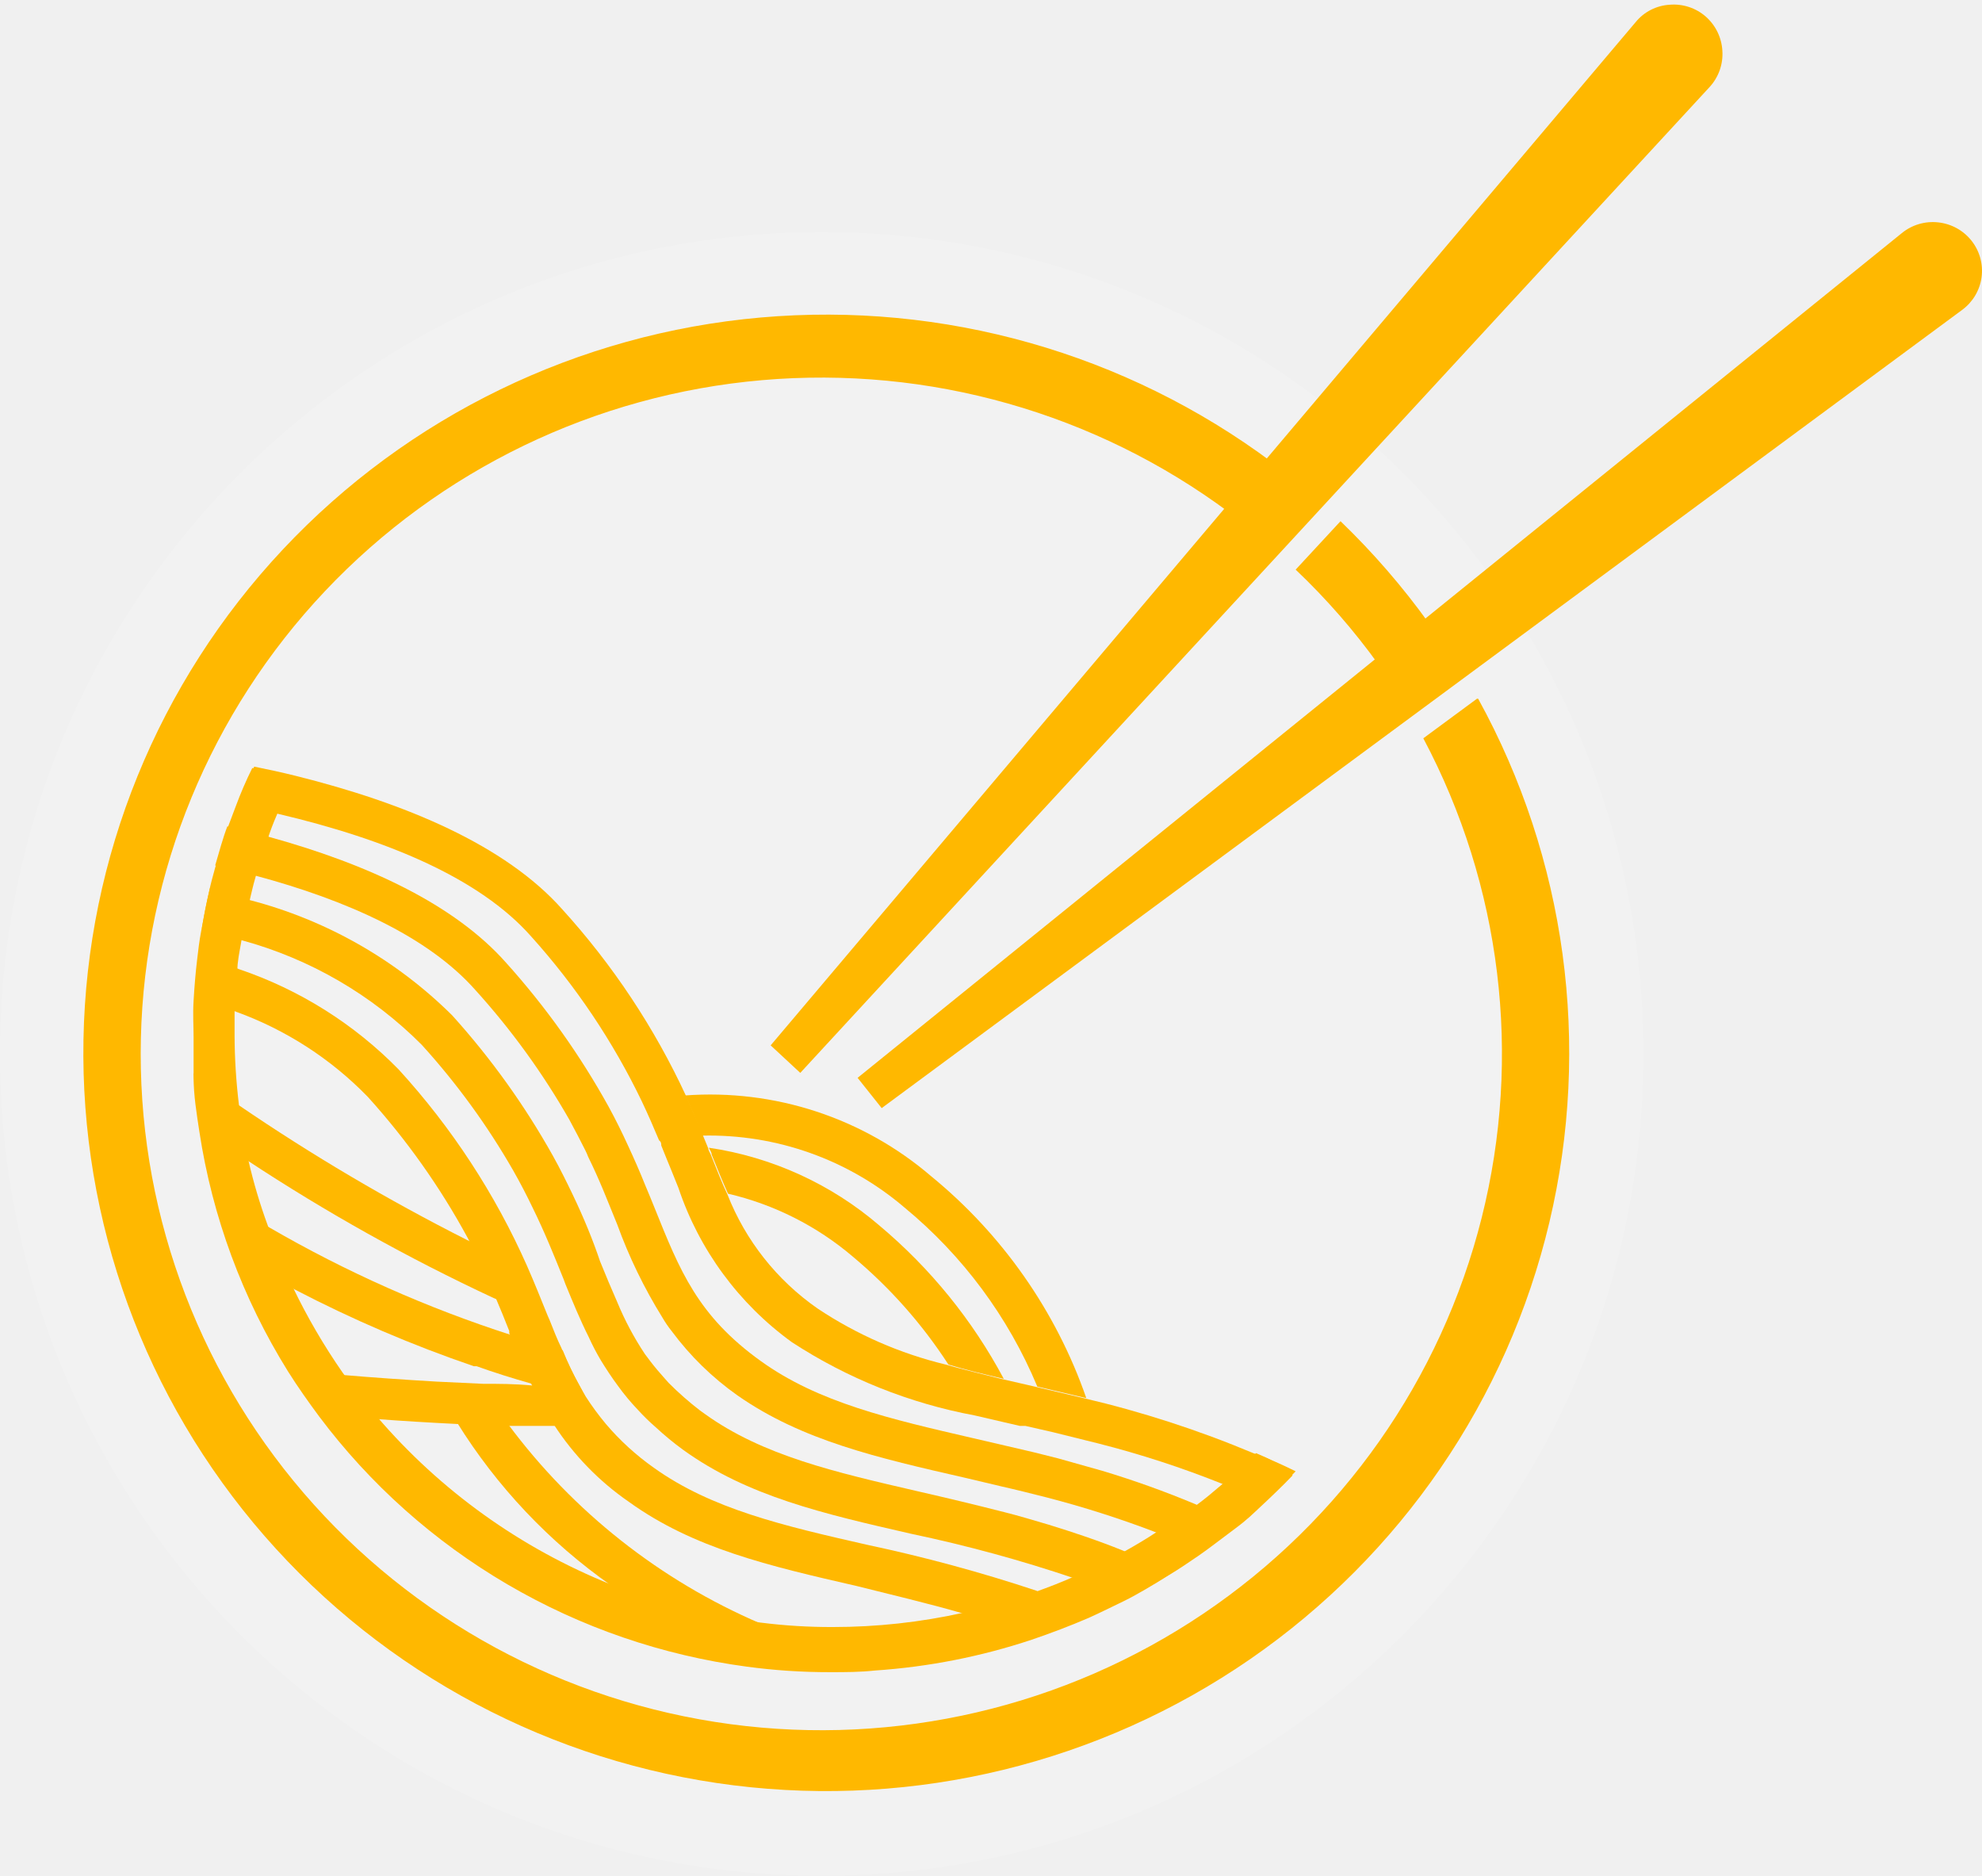
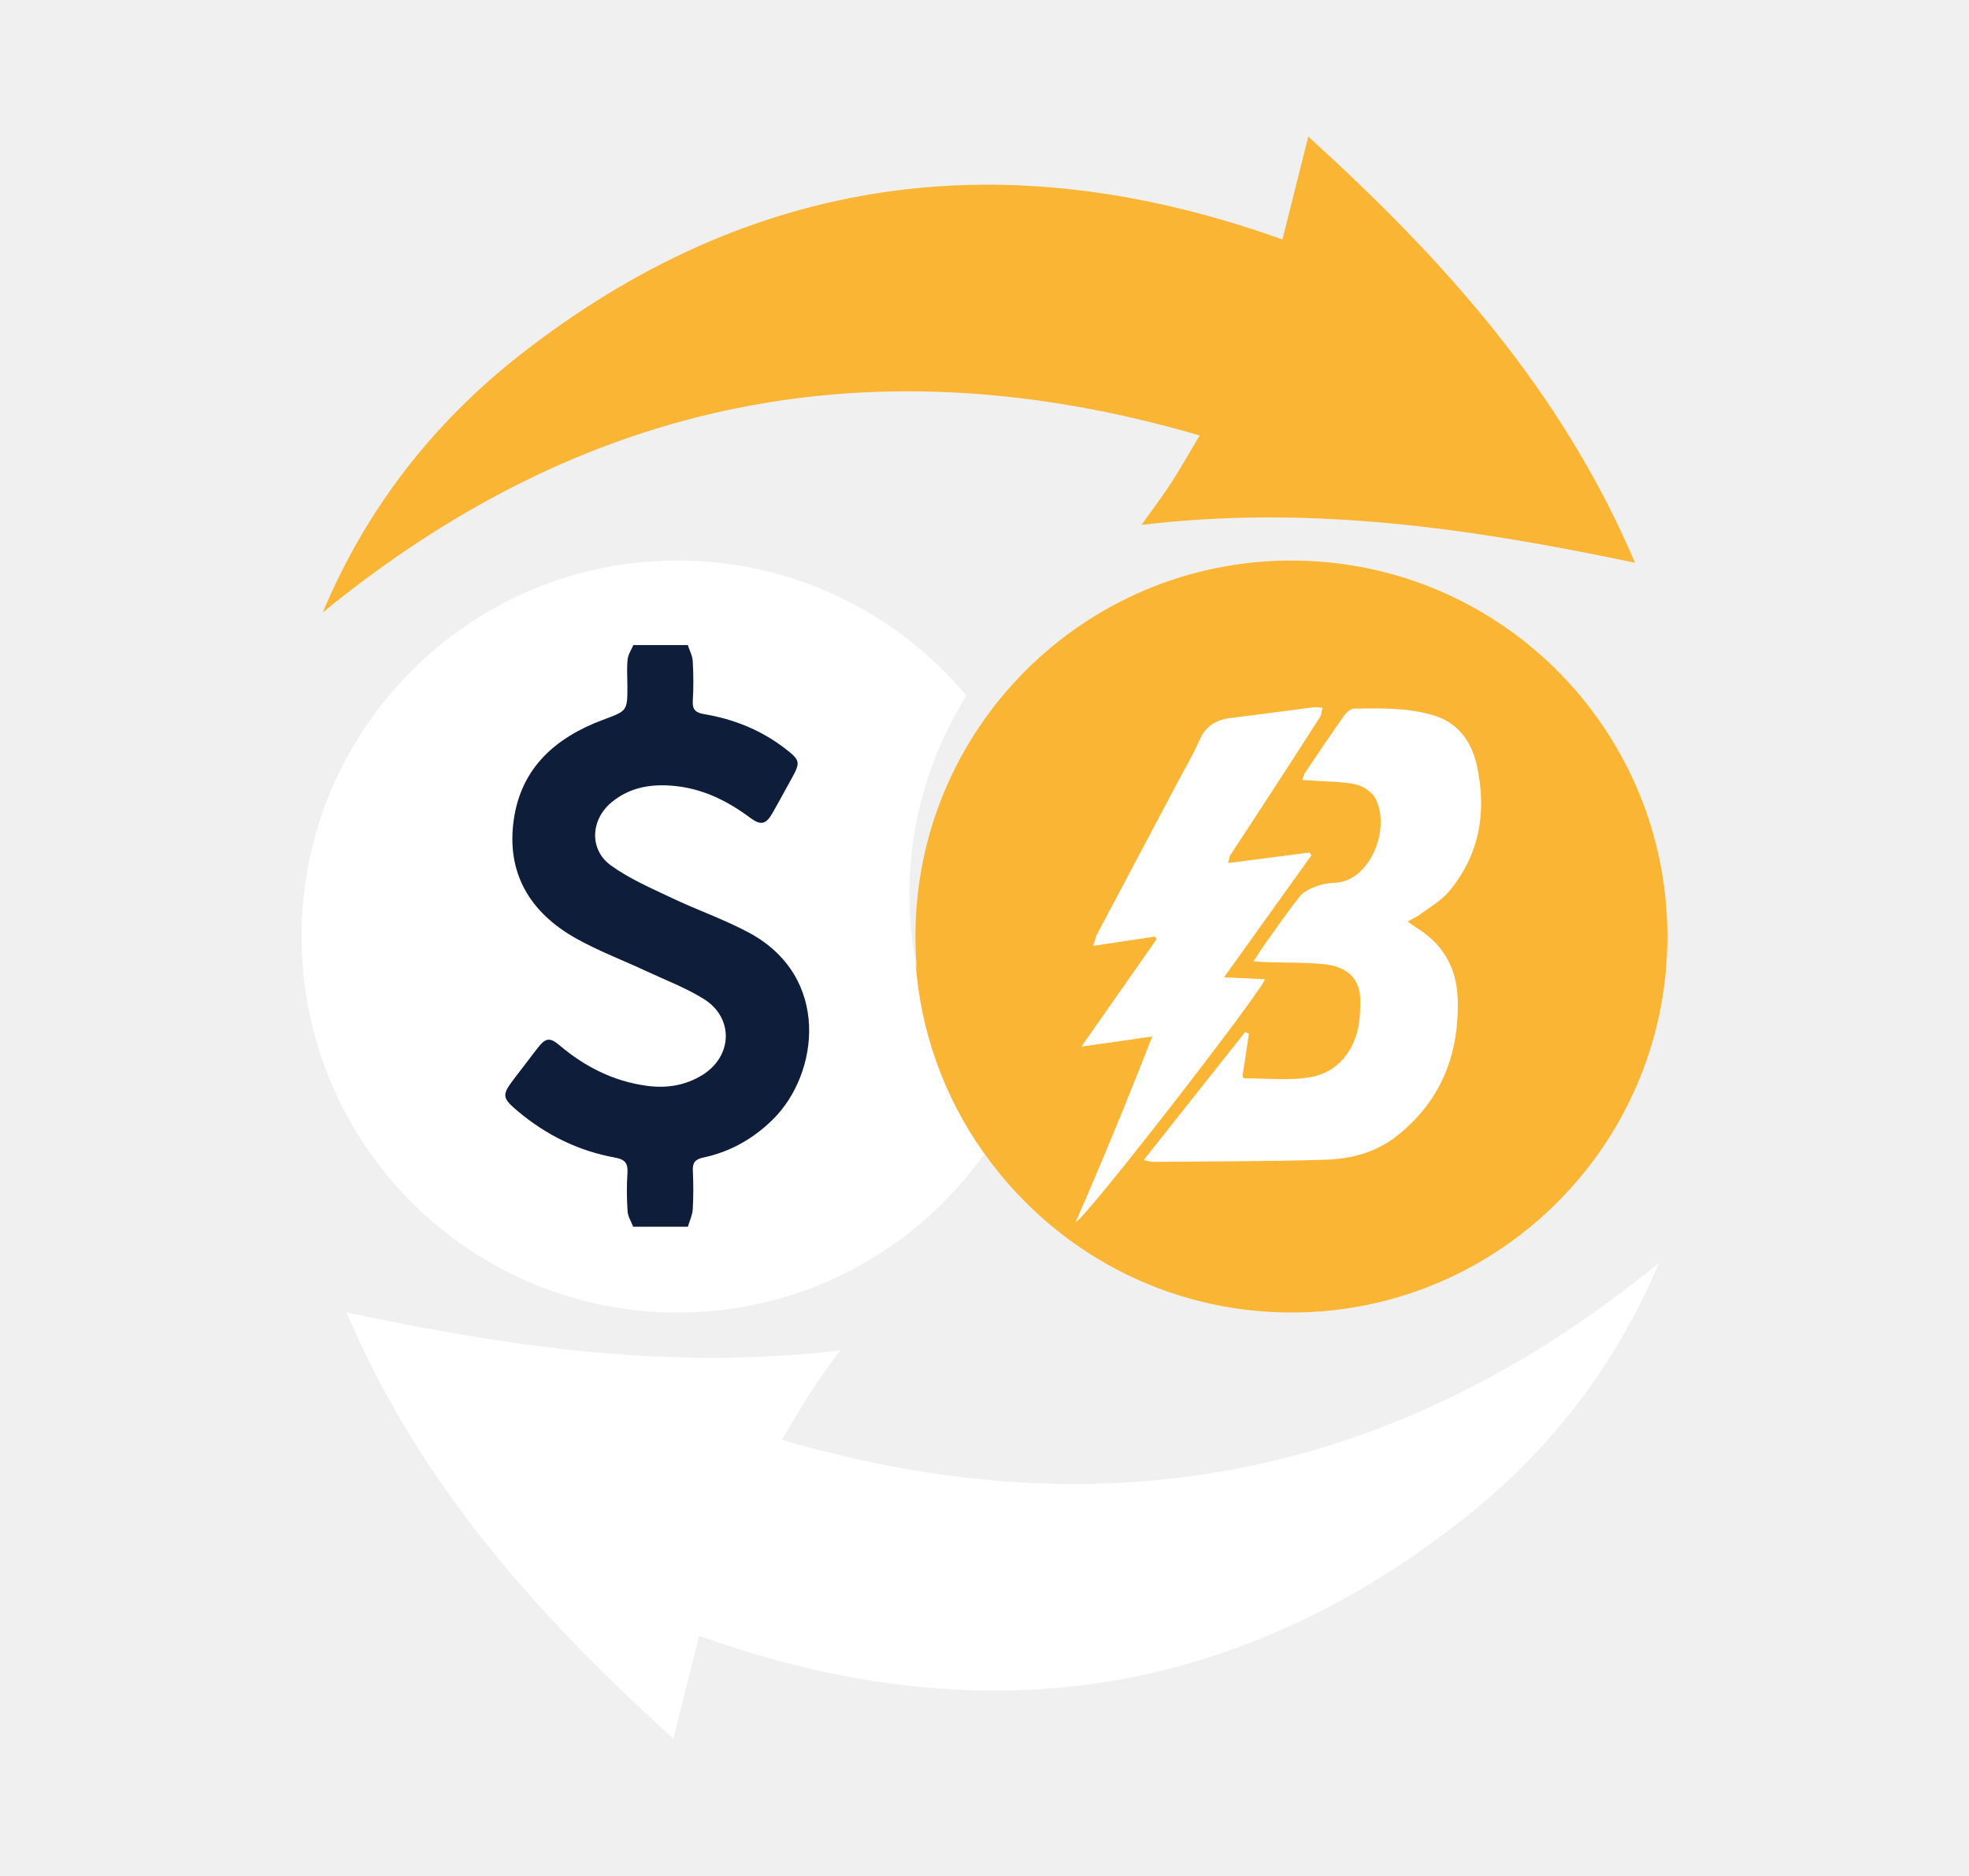
- <svg xmlns="http://www.w3.org/2000/svg" width="335" height="317" viewBox="0 0 335 317" fill="none">
-   <g id="Group 328">
-     <circle id="Ellipse 39" opacity="0.14" cx="138.888" cy="178.112" r="138.888" fill="white" />
-     <g id="Group 1">
-       <path id="Vector" d="M249.648 118.077L240.569 124.773C253.781 149.652 257.295 178.499 250.438 205.792C243.581 233.085 226.835 256.907 203.404 272.699C179.974 288.491 151.505 295.143 123.446 291.383C95.387 287.624 69.709 273.715 51.326 252.32C32.944 230.925 23.148 203.547 23.813 175.424C24.479 147.301 35.559 120.41 54.933 99.897C74.307 79.384 100.615 66.69 128.821 64.245C157.026 61.799 185.149 69.774 207.807 86.642L215.015 78.132C190.226 59.657 159.437 50.94 128.57 53.659C97.703 56.378 68.938 70.341 47.808 92.861C26.678 115.382 14.675 144.87 14.109 175.653C13.543 206.436 24.453 236.34 44.741 259.613C65.029 282.886 93.262 297.883 124.008 301.721C154.755 305.558 185.844 297.965 211.295 280.401C236.746 262.837 254.762 236.543 261.876 206.577C268.991 176.611 264.703 145.09 249.836 118.077H249.648ZM241.552 105.382C237.097 99.177 232.084 93.387 226.575 88.084L218.993 96.268C224.171 101.181 228.872 106.568 233.034 112.357L241.552 105.382Z" fill="#FFB800" />
-       <path id="Vector_2" d="M212.3 245.581C210.475 247.395 208.603 249.115 206.637 250.789C204.672 252.463 203.782 253.207 202.285 254.323C200.075 255.993 197.779 257.545 195.405 258.973C193.72 260.089 191.988 261.112 190.163 262.135C187.401 263.67 184.546 265.111 181.598 266.413C179.445 267.39 177.245 268.227 175.046 269.017C171.054 270.455 166.974 271.635 162.83 272.551C155.579 274.164 148.17 274.975 140.739 274.969C136.687 274.981 132.638 274.732 128.617 274.225C119.942 273.216 111.442 271.058 103.344 267.808C88.012 261.662 74.409 251.913 63.702 239.396C61.643 236.978 59.724 234.514 57.899 231.956C54.729 227.394 51.927 222.589 49.521 217.588C47.889 214.189 46.467 210.695 45.262 207.125C43.939 203.523 42.845 199.842 41.986 196.104C41.275 193.037 40.744 189.932 40.395 186.804C39.909 182.839 39.659 178.848 39.646 174.854C39.646 173.691 39.646 172.482 39.646 171.319C39.66 168.91 39.816 166.503 40.114 164.112C40.114 162.484 40.488 160.857 40.722 159.462C40.956 158.067 41.565 154.812 42.079 152.673C42.594 150.534 42.735 149.79 43.156 148.348C43.764 146.116 44.466 143.931 45.262 141.745C45.692 140.403 46.192 139.083 46.76 137.793C47.602 135.561 48.585 133.421 49.568 131.329C47.321 130.771 44.888 130.259 42.641 129.794C41.59 131.914 40.653 134.087 39.833 136.305L38.429 140.025C37.68 142.21 37.025 144.396 36.37 146.628C35.995 147.976 35.621 149.325 35.34 150.673C34.825 152.952 34.357 155.323 33.983 157.462C33.702 158.95 33.515 160.438 33.327 162.112C33.047 164.437 32.859 166.762 32.719 169.134C32.578 171.506 32.719 173.18 32.719 175.226C32.719 177.272 32.719 179.876 32.719 181.968C32.719 185.084 33.234 188.199 33.702 191.268C35.887 205.636 40.982 219.415 48.679 231.77C50.317 234.374 52.095 236.885 53.92 239.35C62.526 250.836 73.356 260.496 85.774 267.763C98.192 275.03 111.947 279.757 126.23 281.666C130.884 282.293 135.575 282.604 140.271 282.596C142.892 282.596 145.373 282.596 147.9 282.317C156.918 281.71 165.82 279.96 174.39 277.108C177.666 275.992 180.849 274.783 183.985 273.435C186.044 272.505 188.01 271.528 190.022 270.552C192.035 269.575 195.077 267.762 197.511 266.227C199.242 265.204 200.927 264.042 202.565 262.926C204.204 261.81 206.824 259.764 208.837 258.276C210.849 256.788 211.739 255.858 213.143 254.556C214.547 253.254 216.793 251.115 218.478 249.348C216.747 247.534 214.5 246.511 212.3 245.581Z" fill="#FFB800" />
-       <path id="Vector_3" d="M218.992 248.65C217.308 250.417 215.529 252.184 213.657 253.858C211.27 252.742 208.977 251.673 206.637 250.789C199.808 248.05 192.803 245.766 185.669 243.954L177.993 242.047L173.313 240.978H172.377L164.748 239.21C153.73 237.156 143.231 232.952 133.859 226.841C124.884 220.344 118.175 211.224 114.669 200.754L113.546 197.964C112.938 196.523 112.376 195.081 111.768 193.593C111.768 193.314 111.768 192.989 111.393 192.71C110.504 190.571 109.568 188.432 108.492 186.153C103.616 176.017 97.312 166.623 89.77 158.253C81.018 148.348 65.246 141.838 47.087 137.56C44.793 137.002 42.406 136.537 40.16 136.072C40.979 133.854 41.917 131.681 42.968 129.562C45.308 130.027 47.648 130.539 49.895 131.097C68.616 135.747 85.418 142.861 95.012 153.649C103.577 163.07 110.648 173.733 115.98 185.27C117.056 187.641 118.039 189.92 118.882 192.059L119.724 194.105C119.724 194.477 120.052 194.849 120.192 195.267C121.128 197.592 122.018 199.917 122.954 201.87C126.002 209.637 131.294 216.335 138.164 221.122C144.767 225.531 152.104 228.742 159.834 230.608C162.923 231.491 166.106 232.235 169.194 233.026L173.454 234.002L174.858 234.328L183.142 236.281C192.952 238.573 202.549 241.684 211.832 245.581C214.499 246.511 216.746 247.534 218.992 248.65Z" fill="#FFB800" />
-       <path id="Vector_4" d="M209.351 257.579C207.339 259.206 205.233 260.834 203.08 262.229C200.506 261.02 197.931 259.95 195.404 258.974C189.359 256.661 183.187 254.689 176.917 253.068C174.343 252.417 171.769 251.766 169.288 251.208L163.204 249.767C148.321 246.372 135.544 243.443 124.639 235.817C120.386 232.812 116.642 229.155 113.546 224.982C112.958 224.248 112.426 223.471 111.955 222.657C108.873 217.694 106.316 212.426 104.326 206.94C103.531 205.033 102.782 203.08 101.939 201.081C101.097 199.081 100.348 197.407 99.412 195.501C99.276 195.136 99.12 194.779 98.944 194.431C98.102 192.757 97.212 191.037 96.229 189.223C91.729 181.337 86.378 173.962 80.27 167.228C72.407 158.393 58.928 152.208 43.155 147.977C40.956 147.372 38.475 146.814 36.369 146.256C37.024 144.024 37.679 141.606 38.428 139.653L45.261 141.374C62.157 146.024 76.76 152.813 85.512 162.671C92.213 170.111 98.038 178.286 102.875 187.037C104.092 189.27 105.122 191.362 106.058 193.408C107.181 195.826 108.164 198.058 109.053 200.29C109.615 201.592 110.13 202.894 110.645 204.15C114.904 214.752 117.946 222.378 128.57 230.004C138.305 237.026 150.474 239.816 164.561 243.071L166.574 243.536L174.764 245.442L178.836 246.465L186.278 248.558C191.648 250.17 196.928 252.064 202.097 254.231C204.624 255.3 206.964 256.556 209.351 257.579Z" fill="#FFB800" />
-       <path id="Vector_5" d="M198.025 265.855C195.591 267.39 193.064 268.785 190.536 270.18C187.494 268.878 184.546 267.715 181.597 266.739C172.553 263.68 163.332 261.164 153.984 259.206C139.147 255.811 126.37 252.882 115.465 245.023C113.83 243.828 112.268 242.54 110.785 241.163C109.745 240.262 108.76 239.299 107.836 238.28C106.62 237.012 105.494 235.66 104.466 234.235C103.39 232.793 102.454 231.352 101.565 229.91C100.804 228.632 100.117 227.312 99.505 225.958C98.055 223.075 96.838 220.099 95.574 217.03L95.246 216.146C93.702 212.333 92.111 208.334 90.004 204.056C89.068 202.103 87.992 200.01 86.775 197.871C82.402 190.236 77.208 183.095 71.283 176.574C62.88 168.132 52.388 162.038 40.862 158.904L34.122 156.904C34.496 154.626 34.965 152.254 35.479 150.115C37.773 150.72 40.16 151.417 42.219 152.115C55.16 155.481 66.968 162.205 76.432 171.599C82.988 178.86 88.703 186.831 93.468 195.36C94.685 197.546 95.761 199.731 96.744 201.777C98.71 205.869 100.254 209.683 101.424 213.17C102.407 215.588 103.343 217.82 104.326 220.052C105.595 223.126 107.163 226.069 109.006 228.841C109.662 229.724 110.364 230.654 111.112 231.538C111.861 232.421 112.376 232.979 113.031 233.723C114.689 235.388 116.456 236.941 118.32 238.373L119.162 238.978C128.944 246 141.113 248.79 155.201 252.045C159.881 253.114 164.561 254.23 169.85 255.579C172.283 256.183 174.53 256.881 177.245 257.671C181.316 258.927 185.529 260.322 189.788 262.042C192.596 263.298 195.404 264.414 198.025 265.855Z" fill="#FFB800" />
-       <path id="Vector_6" d="M184.5 272.876C181.364 274.225 178.181 275.434 174.905 276.55C170.787 275.062 166.762 273.76 162.83 272.69C156.559 270.877 150.521 269.482 144.811 268.04C129.975 264.646 117.198 261.67 106.293 253.811C101.242 250.326 96.932 245.886 93.609 240.744C92.133 238.508 90.834 236.16 89.725 233.723C88.414 230.979 87.291 228.236 86.074 225.306C86.086 225.183 86.086 225.058 86.074 224.934C85.372 223.121 84.576 221.214 83.734 219.215C82.423 216.053 80.926 212.751 79.053 209.217C74.397 200.626 68.725 192.618 62.158 185.362C55.942 178.958 48.339 174.044 39.926 170.994C37.727 170.064 35.246 169.273 33 168.436C33 166.111 33.327 163.786 33.608 161.414C35.901 162.158 38.288 162.949 40.395 163.786C50.619 167.245 59.873 173.061 67.4 180.759C76.369 190.582 83.686 201.777 89.069 213.914C90.38 216.89 91.503 219.726 92.579 222.377L92.907 223.121C93.562 224.795 94.171 226.329 94.873 227.771C95.702 229.826 96.655 231.829 97.728 233.769L98.991 236.001C100.033 237.62 101.174 239.173 102.408 240.651C104.783 243.445 107.503 245.929 110.505 248.045C120.24 255.02 132.409 257.857 146.543 261.065C156.23 263.118 165.793 265.71 175.186 268.831C178.135 270.505 181.27 271.481 184.5 272.876Z" fill="#FFB800" />
-       <path id="Vector_7" d="M92.766 223.261C89.677 222.052 86.635 220.703 83.405 219.355C68.981 212.63 55.074 204.858 41.798 196.105C39.036 194.291 36.322 192.478 33.701 190.664C33.233 187.595 32.905 184.479 32.718 181.364L40.394 186.804C52.718 195.214 65.585 202.81 78.912 209.543C82.188 211.171 85.511 212.798 88.928 214.193C90.238 217.169 91.362 220.006 92.438 222.656L92.766 223.261Z" fill="#FFB800" />
-       <path id="Vector_8" d="M98.991 236.234C95.902 235.49 92.86 234.7 89.911 233.863C86.635 232.933 83.499 231.956 80.55 230.887H80.082C69.672 227.333 59.549 222.996 49.801 217.913C46.338 216.1 43.062 214.286 39.879 212.426C38.596 209.012 37.487 205.535 36.556 202.01C39.458 203.87 42.406 205.683 45.542 207.45C58.481 214.952 72.195 221.048 86.448 225.632C89.303 226.562 92.158 227.399 95.106 228.19C95.935 230.245 96.889 232.248 97.961 234.188L98.991 236.234Z" fill="#FFB800" />
-       <path id="Vector_9" d="M102.268 240.978C99.319 240.978 96.417 240.978 93.609 240.978H85.887L77.228 240.652C72.548 240.42 67.868 240.141 63.655 239.815C60.379 239.815 57.197 239.35 54.295 239.071C52.47 236.607 50.691 234.096 49.053 231.492L57.992 232.375C62.953 232.794 68.195 233.166 73.765 233.491L81.628 233.863C84.295 233.863 87.01 233.863 89.865 234.142C92.392 234.142 95.013 234.142 97.681 234.142L98.945 236.374C99.957 237.974 101.067 239.512 102.268 240.978Z" fill="#FFB800" />
-       <path id="Vector_10" d="M183.61 236.282L175.326 234.329C170.43 222.571 162.718 212.179 152.86 204.057C143.371 195.957 131.201 191.634 118.694 191.92C117.852 189.781 116.869 187.27 115.793 185.131C123.281 184.578 130.807 185.496 137.938 187.834C145.069 190.172 151.667 193.883 157.353 198.756C169.422 208.619 178.509 221.606 183.61 236.282Z" fill="#FFB800" />
-       <path id="Vector_11" d="M169.663 233.026C166.34 232.235 163.157 231.491 160.302 230.608C155.868 223.764 150.425 217.619 144.155 212.38C138.079 207.202 130.84 203.55 123.047 201.731C122.111 199.639 121.222 197.453 120.286 195.128C120.286 194.709 119.958 194.337 119.818 193.965C130.49 195.546 140.49 200.11 148.648 207.125C157.258 214.342 164.392 223.135 169.663 233.026Z" fill="#FFB800" />
-       <path id="Vector_12" d="M148.368 281.758C145.841 281.758 143.36 282.037 140.739 282.037C136.043 282.046 131.352 281.735 126.698 281.107C118.477 277.504 110.638 273.096 103.297 267.948C92.823 260.598 83.956 251.218 77.228 240.373L85.886 240.698C96.854 255.467 111.566 267.084 128.524 274.365C134.957 277.285 141.588 279.756 148.368 281.758Z" fill="#FFB800" />
-       <path id="Vector_13" d="M135.263 181.317L130.255 176.667L276.467 3.731C277.163 2.878 278.03 2.177 279.013 1.672C279.995 1.168 281.073 0.872 282.176 0.802C283.281 0.705 284.395 0.833 285.449 1.177C286.503 1.52 287.475 2.073 288.308 2.801C289.136 3.531 289.81 4.416 290.292 5.405C290.774 6.395 291.054 7.47 291.116 8.568C291.193 9.693 291.037 10.822 290.659 11.886C290.281 12.949 289.688 13.925 288.916 14.752L135.263 181.317Z" fill="#FFB800" />
-       <path id="Vector_14" d="M149.023 187.27L144.952 182.155L321.444 39.398C322.298 38.699 323.286 38.178 324.347 37.866C325.409 37.555 326.522 37.459 327.622 37.584C328.722 37.705 329.786 38.043 330.753 38.578C331.719 39.114 332.567 39.837 333.248 40.704C333.928 41.571 334.427 42.564 334.715 43.626C335.003 44.687 335.074 45.795 334.923 46.885C334.772 47.97 334.404 49.014 333.842 49.956C333.279 50.898 332.533 51.72 331.647 52.372L149.023 187.27ZM326.873 42.002L329.166 48.838L326.873 42.002Z" fill="#FFB800" />
+ <svg xmlns="http://www.w3.org/2000/svg" version="1.1" id="Layer_1" x="0px" y="0px" viewBox="0 0 315.47 300.47" style="enable-background:new 0 0 315.47 300.47;" xml:space="preserve">
+   <style type="text/css">
+ 	.st0{fill:#0E1D39;}
+ 	.st1{fill:#17294B;}
+ 	.st2{fill:none;stroke:#FAB534;stroke-width:5;stroke-miterlimit:10;}
+ 	.st3{fill:none;stroke:#FAB534;stroke-width:5;stroke-linecap:round;stroke-linejoin:round;stroke-miterlimit:10;}
+ 	.st4{fill:none;stroke:#505CA0;stroke-width:5;stroke-linecap:round;stroke-miterlimit:10;}
+ 	.st5{fill:#FAB534;}
+ 	.st6{fill:#F4B92E;}
+ 	.st7{fill:#FEE14C;}
+ 	.st8{fill:#FBF4B1;}
+ 	.st9{fill:#FFD26F;}
+ 	.st10{fill:#FAEF72;}
+ 	.st11{fill:#FBF195;}
+ 	.st12{fill:#FFFFFF;}
+ 	.st13{clip-path:url(#SVGID_2_);}
+ 	.st14{clip-path:url(#SVGID_4_);}
+ 	.st15{clip-path:url(#SVGID_6_);}
+ 	.st16{clip-path:url(#SVGID_8_);}
+ 	.st17{fill:url(#XMLID_2_);}
+ 	.st18{fill:url(#gold_1_);}
+ 	.st19{fill:url(#gold_2_);}
+ 	.st20{fill:#E5E5E5;}
+ 	.st21{fill:#505CA0;}
+ </style>
+   <g>
+     <path class="st12" d="M206.91,89.81c-33.27,0-60.25,26.97-60.25,60.25c0,1.77,0.09,3.51,0.24,5.24c-0.78-3.86-1.2-7.84-1.2-11.93   c0-11.71,3.34-22.65,9.13-31.9c-11.05-13.24-27.67-21.66-46.27-21.66c-33.27,0-60.24,26.97-60.24,60.24   c0,33.27,26.97,60.25,60.24,60.25c20.31,0,38.26-10.05,49.18-25.45c10.91,15.39,28.86,25.45,49.16,25.45   c33.27,0,60.25-26.97,60.25-60.25C267.15,116.78,240.18,89.81,206.91,89.81z" />
+     <g>
+       <g>
+         <g>
+           <path class="st5" d="M192.21,69.77c-1.83,3.06-3.14,5.4-4.59,7.64c-1.35,2.08-2.86,4.06-4.73,6.69      c26.9-3.22,52.55,0.49,79.07,6.07c-11.82-27.76-30.7-48.6-52.35-68.29c-1.48,5.91-2.76,11.02-4.14,16.49      c-44.38-15.9-85.18-10.46-122.16,18.5C69.34,67.83,58.68,81.53,51.71,98.13C93.51,63.94,139.94,54.51,192.21,69.77z" />
+         </g>
+       </g>
+     </g>
+     <path class="st12" d="M125.28,230.7c1.83-3.06,3.14-5.4,4.59-7.64c1.35-2.08,2.86-4.06,4.73-6.69c-26.9,3.22-52.55-0.49-79.07-6.07   c11.82,27.76,30.7,48.6,52.35,68.29c1.48-5.91,2.76-11.02,4.14-16.49c44.38,15.9,85.18,10.46,122.16-18.5   c13.97-10.94,24.64-24.65,31.61-41.24C223.97,236.53,177.55,245.96,125.28,230.7z" />
+     <path class="st5" d="M267.15,150.05c0,33.28-26.97,60.25-60.24,60.25c-17.29,0-32.87-7.29-43.84-18.95   c-0.38-0.4-0.76-0.81-1.13-1.22c-0.45-0.5-0.89-1.01-1.31-1.52c-0.26-0.3-0.51-0.61-0.76-0.93c-0.37-0.46-0.73-0.92-1.09-1.39   c-0.35-0.47-0.7-0.95-1.04-1.43c0,0,0,0.01-0.01,0.01c-6.63-9.26-10.28-19.9-11.04-30.68c0.07,0.37,0.14,0.73,0.21,1.1   c-0.15-1.72-0.24-3.47-0.24-5.24c0-33.27,26.97-60.24,60.25-60.24c18.71,0,35.44,8.53,46.49,21.92c0.3,0.37,0.61,0.75,0.9,1.13   c0.17,0.2,0.32,0.41,0.48,0.62c0.15,0.2,0.31,0.4,0.46,0.61c0.28,0.37,0.56,0.76,0.83,1.14   C263.05,125.06,267.15,137.08,267.15,150.05z" />
+     <g>
+       <path class="st12" d="M200.1,165.63c-0.35,2.3-0.7,4.6-1.04,6.87c0.17,0.14,0.25,0.27,0.33,0.27c3.49-0.01,7.04,0.4,10.44-0.16    c4.51-0.74,7.31-4.28,7.94-8.92c0.14-1.03,0.15-2.07,0.17-3.11c0.09-3.61-1.89-5.7-5.87-6.1c-3.04-0.3-6.12-0.22-9.18-0.32    c-0.57-0.02-1.15-0.07-2.06-0.12c0.73-1.11,1.26-1.97,1.85-2.8c1.85-2.58,3.64-5.2,5.62-7.67c0.61-0.76,1.71-1.22,2.67-1.59    c0.9-0.34,1.92-0.51,2.89-0.54c5.56-0.17,9.04-8.57,6.52-13.49c-0.54-1.04-1.97-2-3.15-2.26c-2.21-0.49-4.55-0.44-6.83-0.61    c-0.52-0.04-1.05-0.07-1.76-0.11c0.21-0.54,0.29-0.9,0.48-1.19c2.05-3.04,4.08-6.08,6.2-9.07c0.37-0.53,1.07-1.17,1.62-1.18    c4.32-0.05,8.66-0.17,12.85,1.12c4.01,1.24,6.06,4.39,6.86,8.13c1.57,7.29,0.42,14.19-4.49,20.05c-1.26,1.51-3.1,2.53-4.71,3.74    c-0.5,0.38-1.11,0.62-1.94,1.07c0.66,0.46,1.07,0.77,1.51,1.05c4.24,2.63,6.39,6.45,6.53,11.43c0.25,8.86-2.69,16.3-9.75,21.89    c-3.31,2.62-7.29,3.67-11.35,3.8c-9.29,0.3-18.59,0.26-27.89,0.35c-0.26,0-0.51-0.11-1.31-0.3c5.54-7,10.9-13.76,16.26-20.52    C199.72,165.46,199.91,165.55,200.1,165.63z" />
+       <path class="st12" d="M172.32,195.86c2.7-6.18,5.37-12.51,8-19c1.47-3.62,2.9-7.22,4.29-10.79c-3.78,0.54-7.56,1.08-11.35,1.62    c4.19-5.99,8.11-11.58,12.03-17.18c-0.08-0.15-0.16-0.3-0.24-0.45c-3.17,0.48-6.34,0.95-9.91,1.49c0.3-0.9,0.41-1.46,0.67-1.94    c4.29-8.11,8.59-16.21,12.89-24.32c1.18-2.22,2.46-4.39,3.47-6.69c1-2.28,2.67-3.29,5.05-3.57c4.39-0.52,8.77-1.15,13.16-1.7    c0.49-0.06,1.01,0.04,1.51,0.07c-0.13,0.5-0.14,1.08-0.41,1.5c-2.82,4.42-5.68,8.82-8.54,13.22c-1.94,2.98-3.9,5.94-5.83,8.92    c-0.16,0.24-0.16,0.59-0.33,1.24c4.49-0.58,8.76-1.13,13.03-1.69c0.1,0.15,0.21,0.3,0.31,0.45c-4.57,6.38-9.14,12.76-14.01,19.55    c2.52,0.12,4.53,0.21,6.55,0.31C202.46,158.41,174.39,194.71,172.32,195.86z" />
+     </g>
+     <g>
+       <path class="st0" d="M110.2,103.36c0.28,0.86,0.74,1.7,0.79,2.57c0.12,2.12,0.14,4.25,0.01,6.37c-0.09,1.48,0.52,1.9,1.87,2.13    c4.7,0.8,9.04,2.53,12.86,5.46c2.48,1.9,2.57,2.21,1.09,4.87c-1.03,1.85-2.03,3.73-3.09,5.57c-1.01,1.76-1.86,1.95-3.51,0.72    c-3.57-2.67-7.45-4.61-11.92-5.1c-3.74-0.41-7.3,0.1-10.31,2.59c-3.38,2.79-3.62,7.6-0.1,10.13c2.97,2.14,6.42,3.63,9.75,5.21    c4.06,1.93,8.35,3.41,12.31,5.53c13.23,7.07,11.27,22.66,3.89,29.94c-3.16,3.12-6.85,5.2-11.17,6.12    c-1.33,0.28-1.72,0.84-1.66,2.13c0.09,2.05,0.1,4.12-0.02,6.17c-0.06,0.94-0.51,1.86-0.78,2.78c-2.92,0-5.84,0-8.76,0    c-0.32-0.82-0.85-1.63-0.9-2.47c-0.14-2.05-0.15-4.12-0.02-6.16c0.1-1.57-0.42-2.16-2-2.45c-5.86-1.06-11.04-3.62-15.59-7.45    c-2.53-2.13-2.55-2.58-0.57-5.18c1.25-1.63,2.49-3.27,3.75-4.9c1.3-1.68,1.96-1.78,3.56-0.43c4.04,3.41,8.57,5.71,13.86,6.45    c3.2,0.45,6.22-0.01,8.98-1.71c4.9-3.03,5.08-9.22,0.18-12.23c-2.86-1.76-6.04-2.97-9.1-4.4c-3.77-1.76-7.7-3.24-11.32-5.27    c-7.39-4.15-11.22-10.5-9.95-19.11c1.22-8.28,6.74-13.08,14.21-15.88c3.95-1.48,4-1.36,3.98-5.56c-0.01-1.39-0.11-2.8,0.04-4.17    c0.08-0.78,0.59-1.51,0.91-2.27C104.36,103.36,107.28,103.36,110.2,103.36z" />
    </g>
  </g>
</svg>
